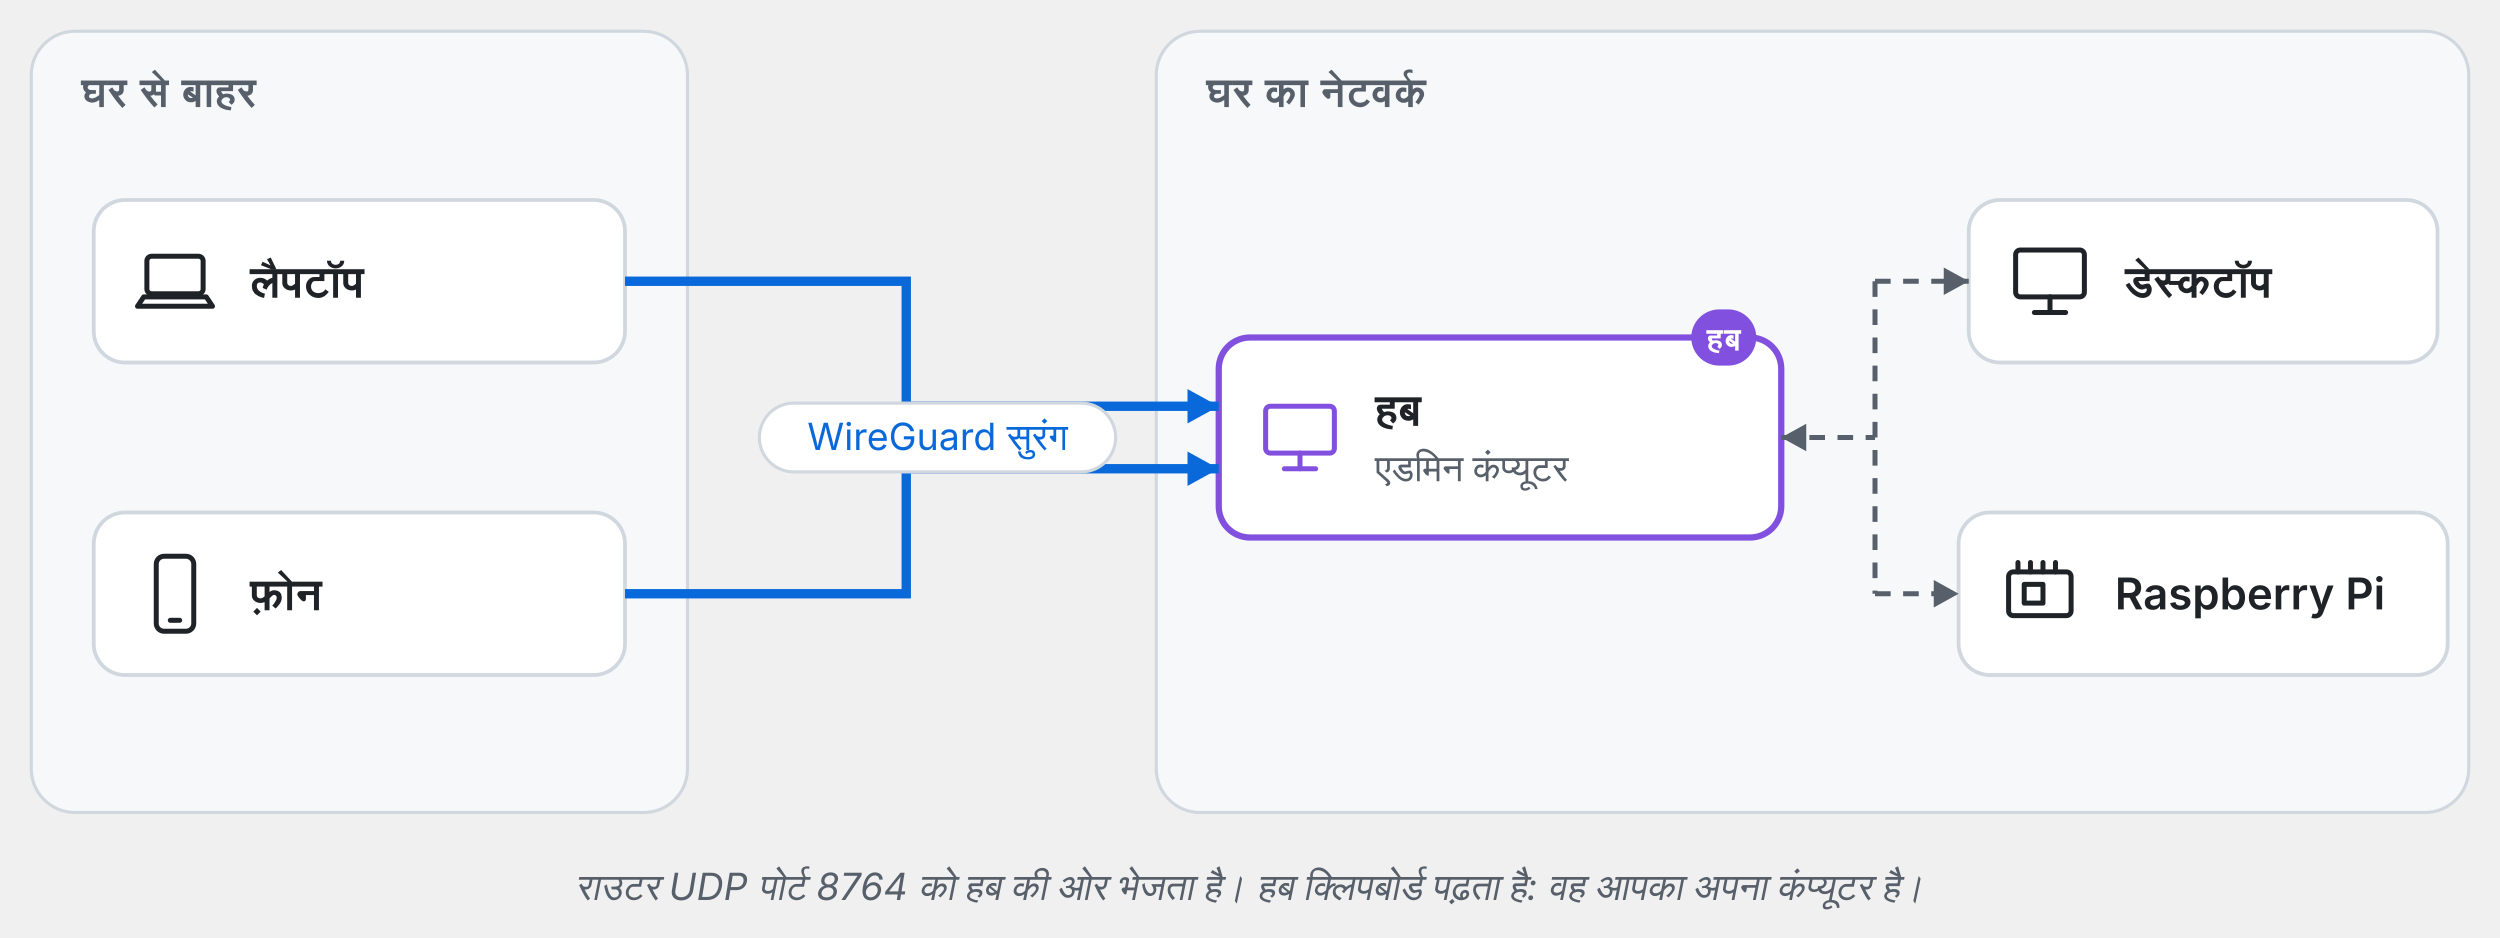
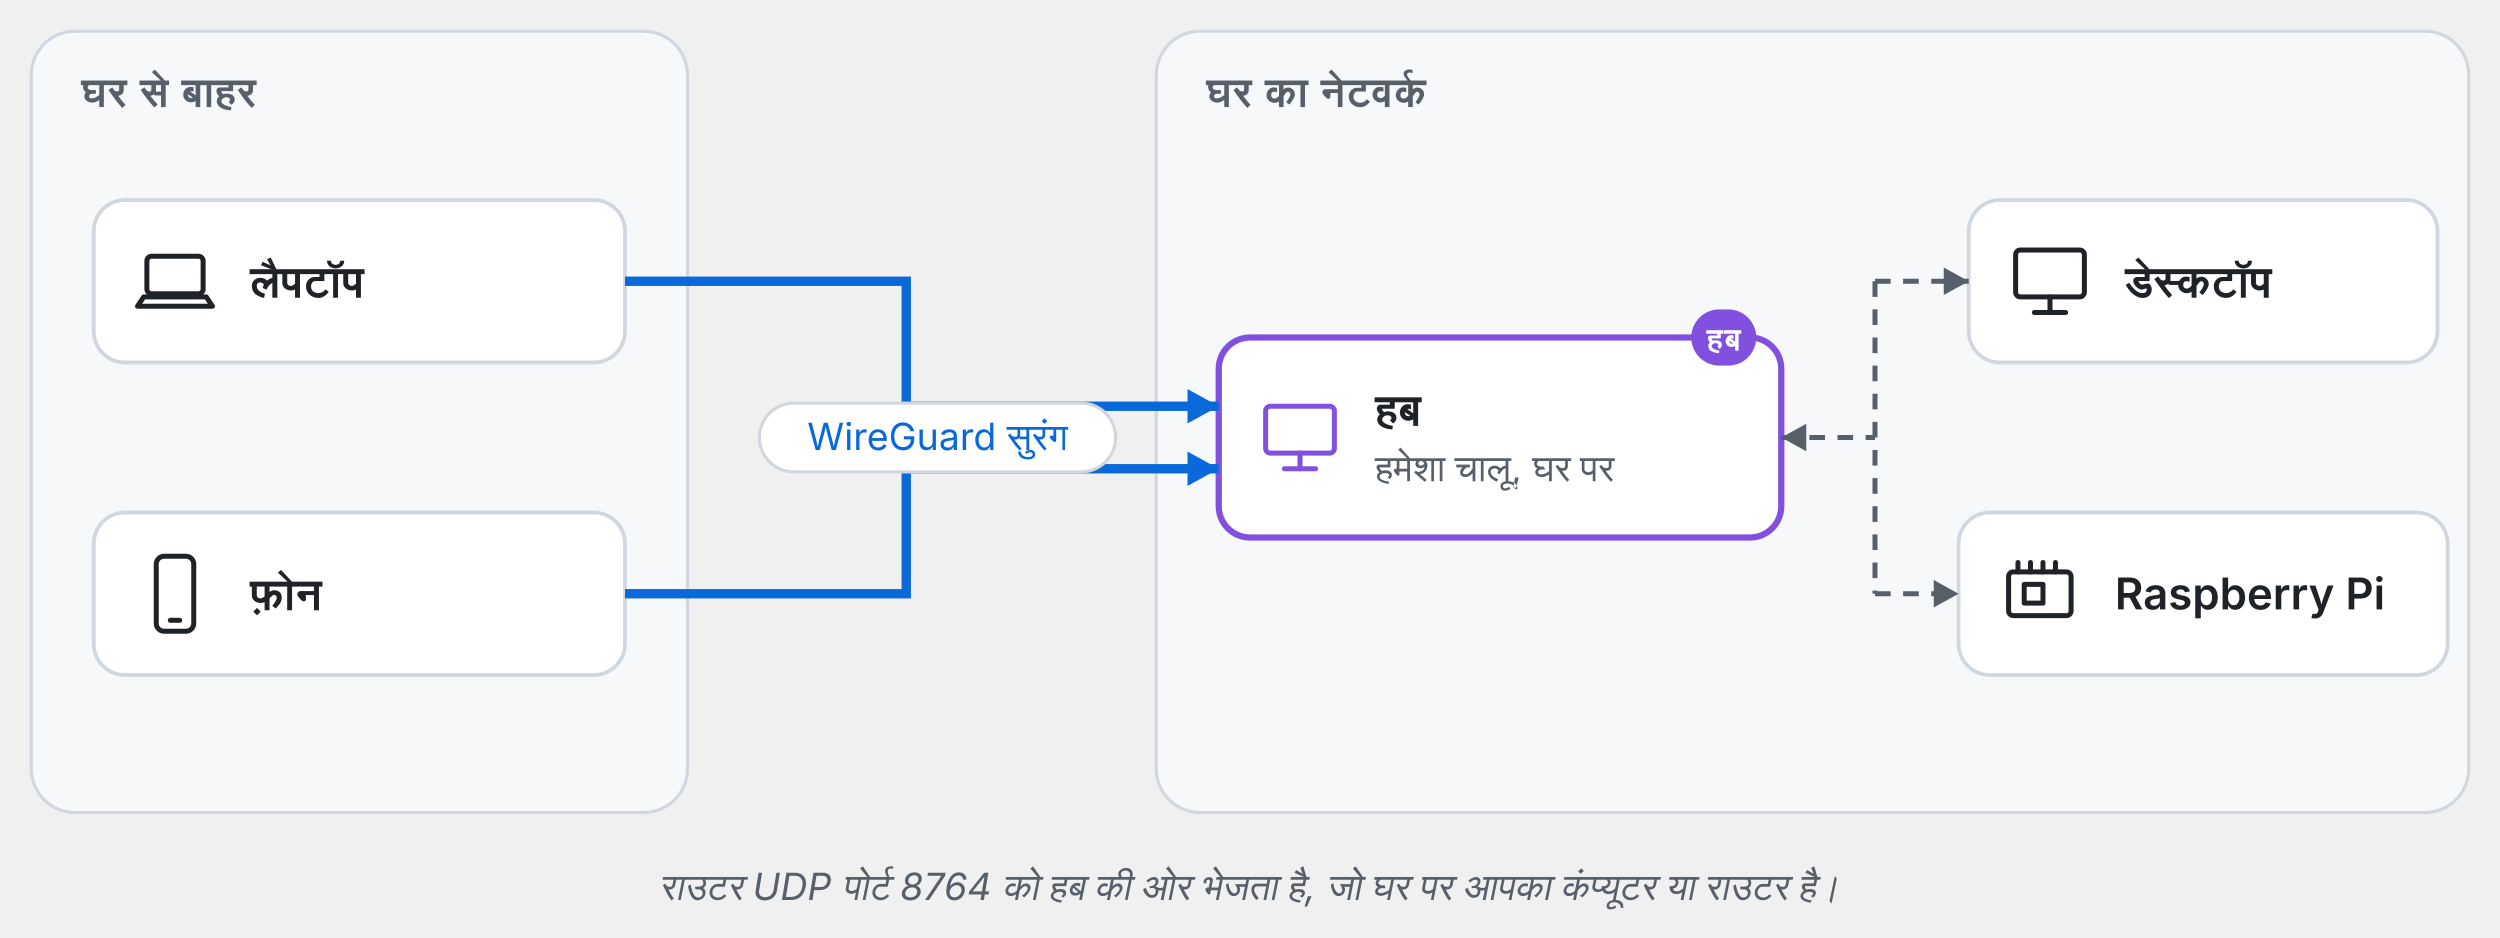
<svg xmlns="http://www.w3.org/2000/svg" lang="hi" width="800" height="300" viewBox="0 0 800 300" role="img" aria-label="घर से बाहर डिवाइस समूह की WireGuard सुरंग से हब तक पहुँचते हैं">
  <style>
  .bg { fill: none; }
  .zone { fill: #f6f8fa; stroke: #d0d7de; stroke-width: 1; }
  .zone-t { fill: #57606a; font: 600 13px system-ui, -apple-system, 'Segoe UI', sans-serif; letter-spacing: .02em; }
  .card { fill: #ffffff; stroke: #d0d7de; stroke-width: 1.2; }
  .card.key { stroke: #8250df; stroke-width: 2; }
  .card.srv { fill: #fff8c5; stroke: #d4a72c; }
  .t { fill: #1f2328; font: 600 14px system-ui, -apple-system, 'Segoe UI', sans-serif; }
  .s { fill: #57606a; font: 12px system-ui, -apple-system, 'Segoe UI', sans-serif; }
  .ic { fill: none; stroke: #1f2328; stroke-width: 1.6; stroke-linecap: round; stroke-linejoin: round; }
  .key .ic, .ic.key { stroke: #8250df; }
  .badge { fill: #8250df; }
  .badge-t { fill: #ffffff; font: 600 10px system-ui, -apple-system, 'Segoe UI', sans-serif; letter-spacing: .04em; }
  .e-tunnel { fill: none; stroke: #0969da; stroke-width: 3; }
  .e-home { fill: none; stroke: #57606a; stroke-width: 1.6; stroke-dasharray: 5 4; }
  .e-pair { fill: none; stroke: #8250df; stroke-width: 1.8; }
  .e-e2e { fill: none; stroke: #1a7f37; stroke-width: 1.8; stroke-dasharray: 2 4; stroke-linecap: round; }
  .a-tunnel { fill: #0969da; } .a-home { fill: #57606a; } .a-pair { fill: #8250df; } .a-e2e { fill: #1a7f37; }
  .lbl-bg { fill: #ffffff; stroke: #d0d7de; stroke-width: 1; }
  .lbl { fill: #1f2328; font: 12px system-ui, -apple-system, 'Segoe UI', sans-serif; }
  .lbl.tunnel { fill: #0969da; } .lbl.pair { fill: #8250df; } .lbl.e2e { fill: #1a7f37; }
  .note { fill: #57606a; font: italic 12px system-ui, -apple-system, 'Segoe UI', sans-serif; }
  @media (prefers-color-scheme: dark) {
    .zone { fill: #161b22; stroke: #30363d; }
    .zone-t, .s, .note { fill: #8b949e; }
    .card { fill: #0d1117; stroke: #3d444d; }
    .card.key { stroke: #a371f7; }
    .card.srv { fill: #272115; stroke: #9e6a03; }
    .t, .lbl { fill: #e6edf3; }
    .ic { stroke: #e6edf3; }
    .key .ic, .ic.key { stroke: #a371f7; }
    .badge { fill: #a371f7; }
    .badge-t { fill: #0d1117; }
    .e-tunnel { stroke: #4493f8; } .a-tunnel { fill: #4493f8; } .lbl.tunnel { fill: #4493f8; }
    .e-home { stroke: #8b949e; } .a-home { fill: #8b949e; }
    .e-pair { stroke: #a371f7; } .a-pair { fill: #a371f7; } .lbl.pair { fill: #a371f7; }
    .e-e2e { stroke: #3fb950; } .a-e2e { fill: #3fb950; } .lbl.e2e { fill: #3fb950; }
    .lbl-bg { fill: #0d1117; stroke: #3d444d; }
  }
</style>
  <rect class="zone" x="10" y="10" width="210" height="250" rx="14" />
  <text class="zone-t" x="26" y="34">घर से बाहर</text>
  <rect class="zone" x="370" y="10" width="420" height="250" rx="14" />
  <text class="zone-t" x="386" y="34">घर का नेटवर्क</text>
  <g class="">
    <rect class="card " x="30.0" y="64.0" width="170" height="52" rx="10" />
    <g transform="translate(42.0,76)" class="ic">
      <rect x="5" y="6" width="18" height="12" rx="1.5" />
      <path d="M2 22h24l-2 -3H4z" />
    </g>
    <text class="t" x="80.0" y="95">लैपटॉप</text>
  </g>
  <g class="">
    <rect class="card " x="30.0" y="164.0" width="170" height="52" rx="10" />
    <g transform="translate(42.0,176)" class="ic">
      <rect x="8" y="2" width="12" height="24" rx="2.5" />
      <line x1="12.5" y1="22.5" x2="15.5" y2="22.5" />
    </g>
    <text class="t" x="80.0" y="195">फ़ोन</text>
  </g>
  <g class="key">
    <rect class="card key" x="390.0" y="108.0" width="180" height="64" rx="10" />
    <g transform="translate(402.0,126)" class="ic">
      <rect x="3" y="4" width="22" height="15" rx="1.5" />
      <line x1="14" y1="19" x2="14" y2="24" />
      <line x1="9" y1="24" x2="19" y2="24" />
    </g>
    <text class="t" x="440.0" y="136">हब</text>
-     <text class="s" x="440.0" y="154">एडमिन कंप्यूटर</text>
+     <text class="s" x="440.0" y="154">हमेशा चालू, घर पर</text>
    <rect class="badge" x="541.2" y="99.0" width="20.8" height="18" rx="9" />
    <text class="badge-t" x="551.6" y="112.0" text-anchor="middle">हब</text>
  </g>
  <g class="">
    <rect class="card " x="630.0" y="64.0" width="150" height="52" rx="10" />
    <g transform="translate(642.0,76)" class="ic">
      <rect x="3" y="4" width="22" height="15" rx="1.5" />
      <line x1="14" y1="19" x2="14" y2="24" />
      <line x1="9" y1="24" x2="19" y2="24" />
    </g>
    <text class="t" x="680.0" y="95">डेस्कटॉप</text>
  </g>
  <g class="">
    <rect class="card " x="626.75" y="164.0" width="156.5" height="52" rx="10" />
    <g transform="translate(638.75,176)" class="ic">
      <rect x="4" y="7" width="20" height="14" rx="1.5" />
      <rect x="9" y="11" width="6" height="6" />
      <line x1="7" y1="4" x2="7" y2="7" />
      <line x1="11" y1="4" x2="11" y2="7" />
      <line x1="15" y1="4" x2="15" y2="7" />
      <line x1="19" y1="4" x2="19" y2="7" />
    </g>
    <text class="t" x="676.75" y="195">Raspberry Pi</text>
  </g>
  <path class="e-tunnel" d="M200.0,90.0 L290,90 L290,130 L390.0,130" />
  <path class="a-tunnel" d="M390.0,130 L380.0,124.5 L380.0,135.5z" />
  <path class="e-tunnel" d="M200.0,190.0 L290,190 L290,150 L390.0,150" />
  <path class="a-tunnel" d="M390.0,150 L380.0,144.5 L380.0,155.5z" />
  <path class="e-home" d="M570.0,140.0 L600.0,140" />
  <path class="a-home" d="M570.0,140.0 L578.0,144.4 L578.0,135.6z" />
  <path class="e-home" d="M600.0,90 L600.0,190" />
  <path class="e-home" d="M600.0,90 L630.0,90.0" />
  <path class="a-home" d="M630.0,90.0 L622.0,85.6 L622.0,94.4z" />
  <path class="e-home" d="M600.0,190 L626.75,190.0" />
  <path class="a-home" d="M626.75,190.0 L618.8,185.6 L618.8,194.4z" />
-   <text class="note" x="400" y="288" text-anchor="middle">राउटर UDP पोर्ट 8764 को हब की ओर भेजता है। हब क्लिपबोर्ड पढ़ता है: वह आपका अपना कंप्यूटर है।</text>
+   <text class="note" x="400" y="288" text-anchor="middle">राउटर UDP पोर्ट 8764 को हब की ओर भेजता है, जो घर पर आपका कंप्यूटर या राउटर है।</text>
  <rect class="lbl-bg" x="243.0" y="129.0" width="114.0" height="22" rx="11.0" />
  <text class="lbl tunnel" x="300" y="144.0" text-anchor="middle">WireGuard सुरंग</text>
</svg>
